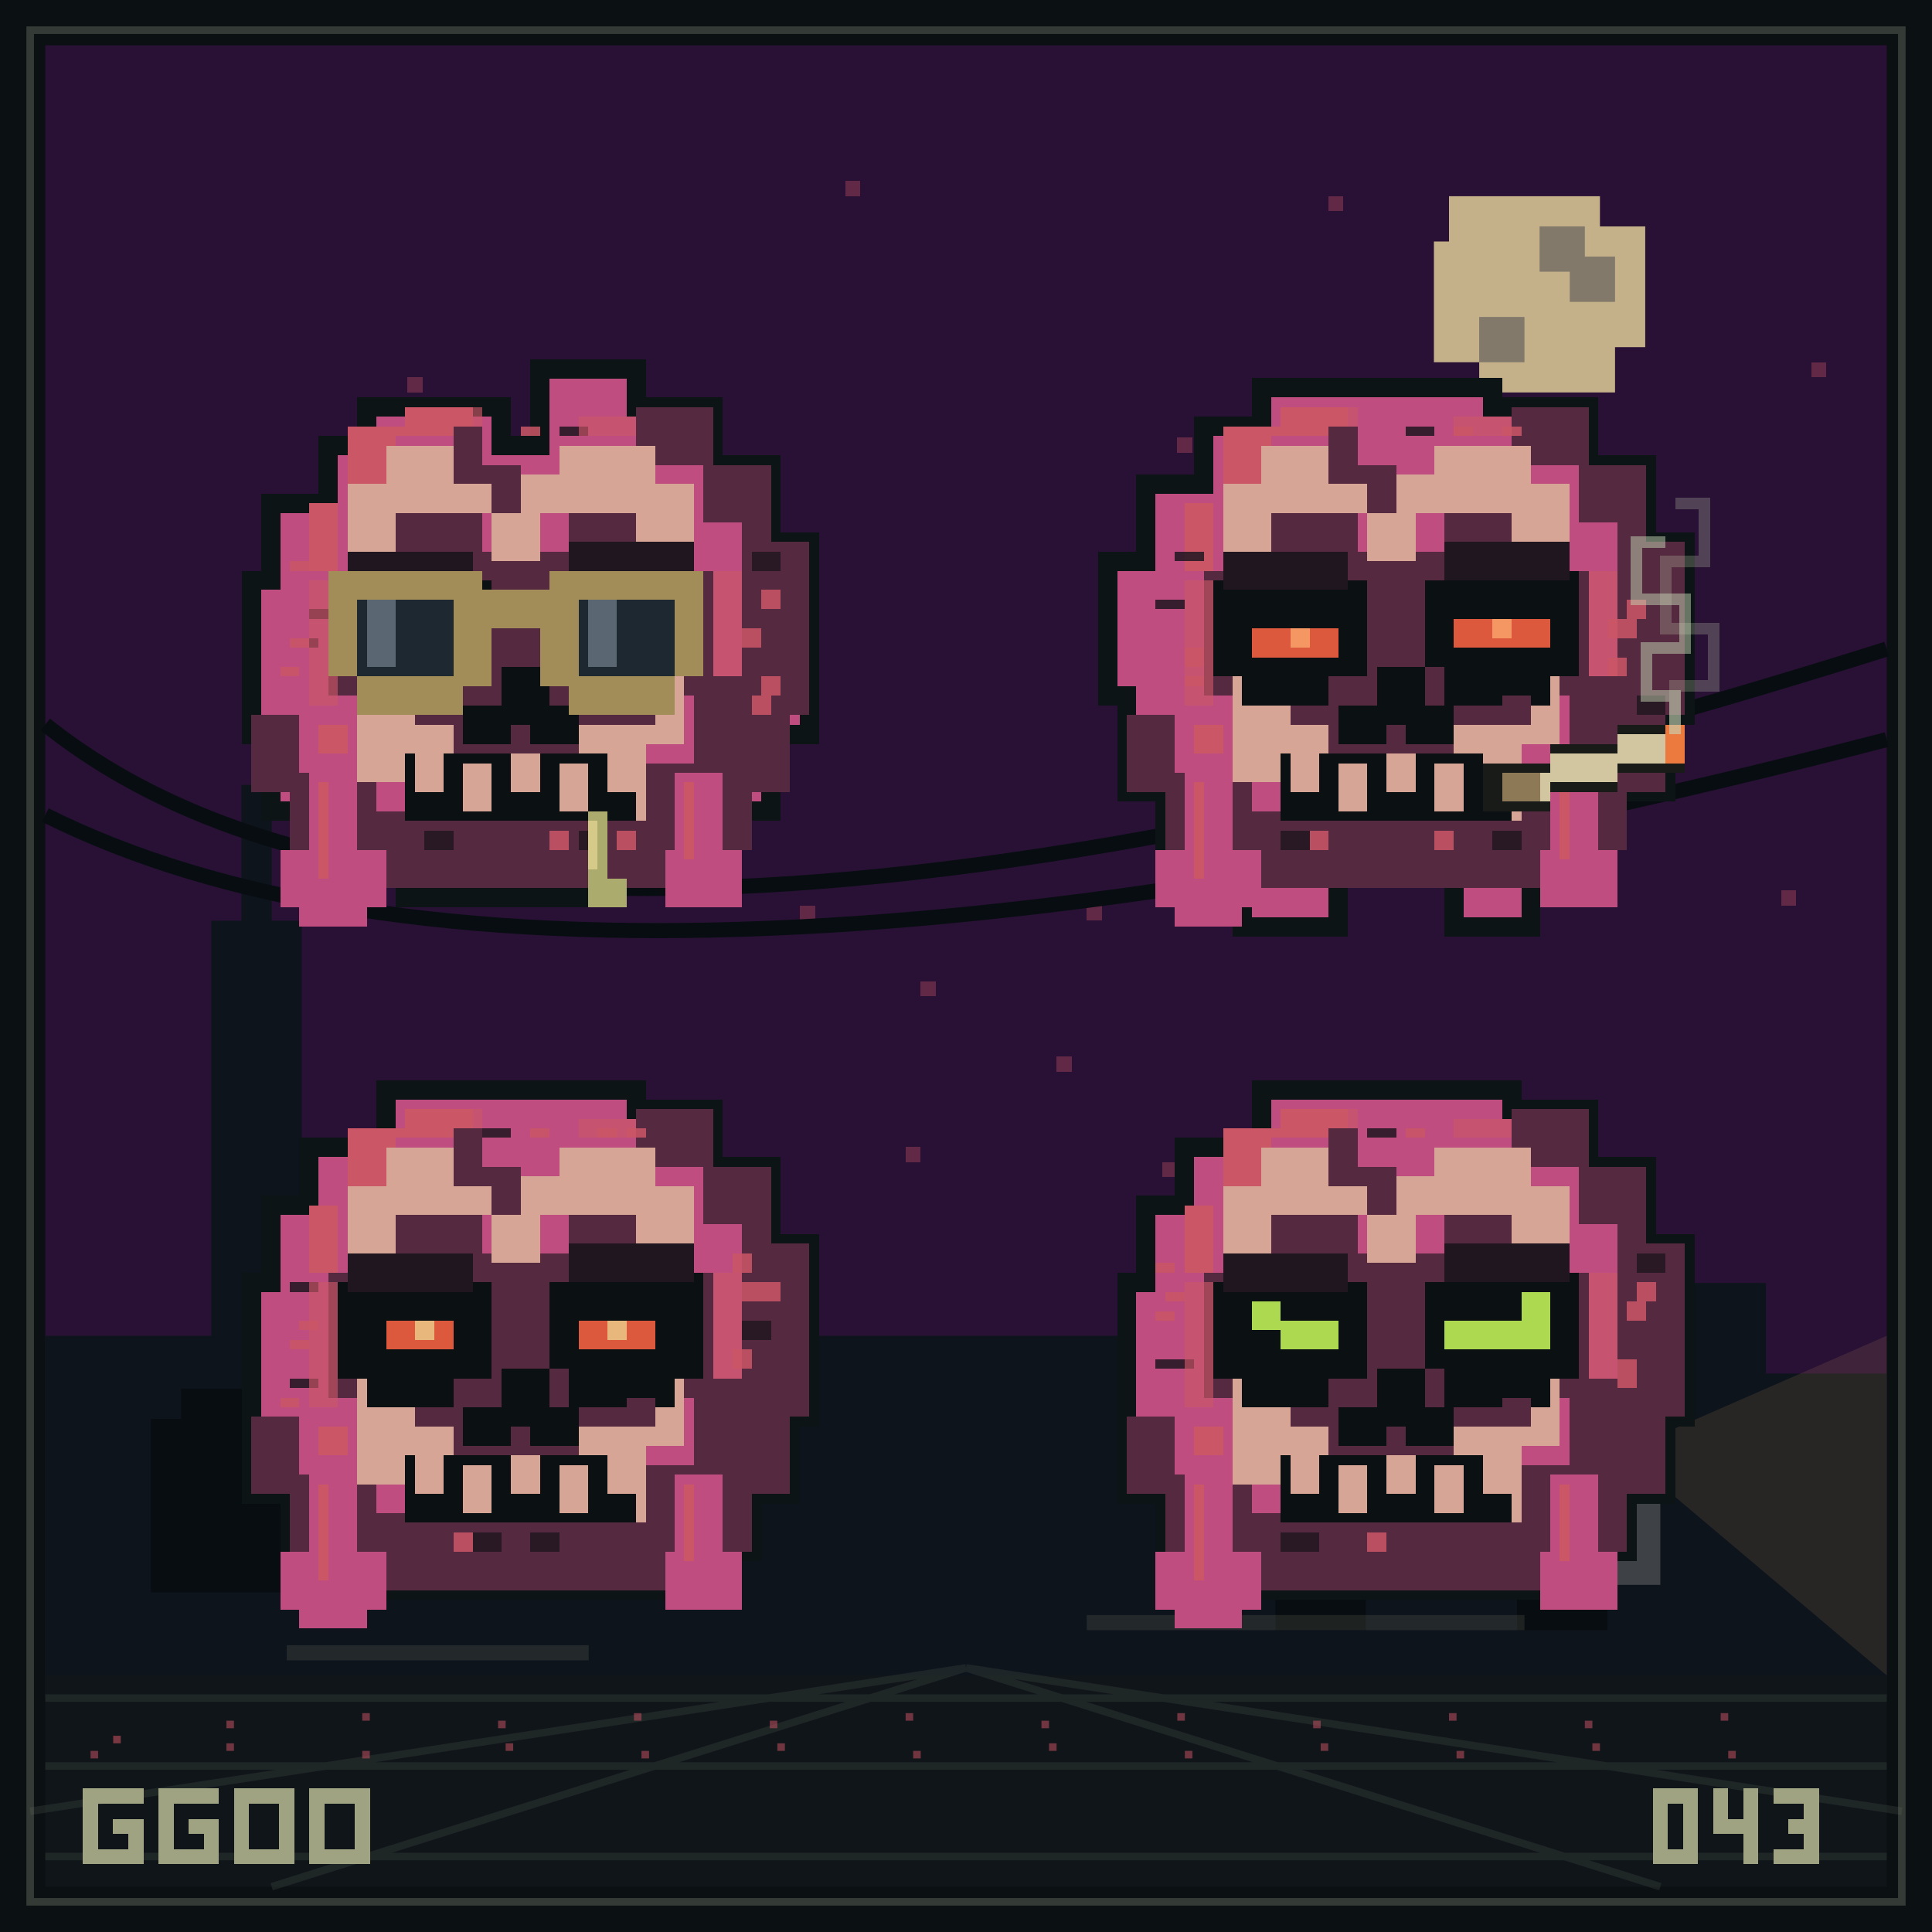
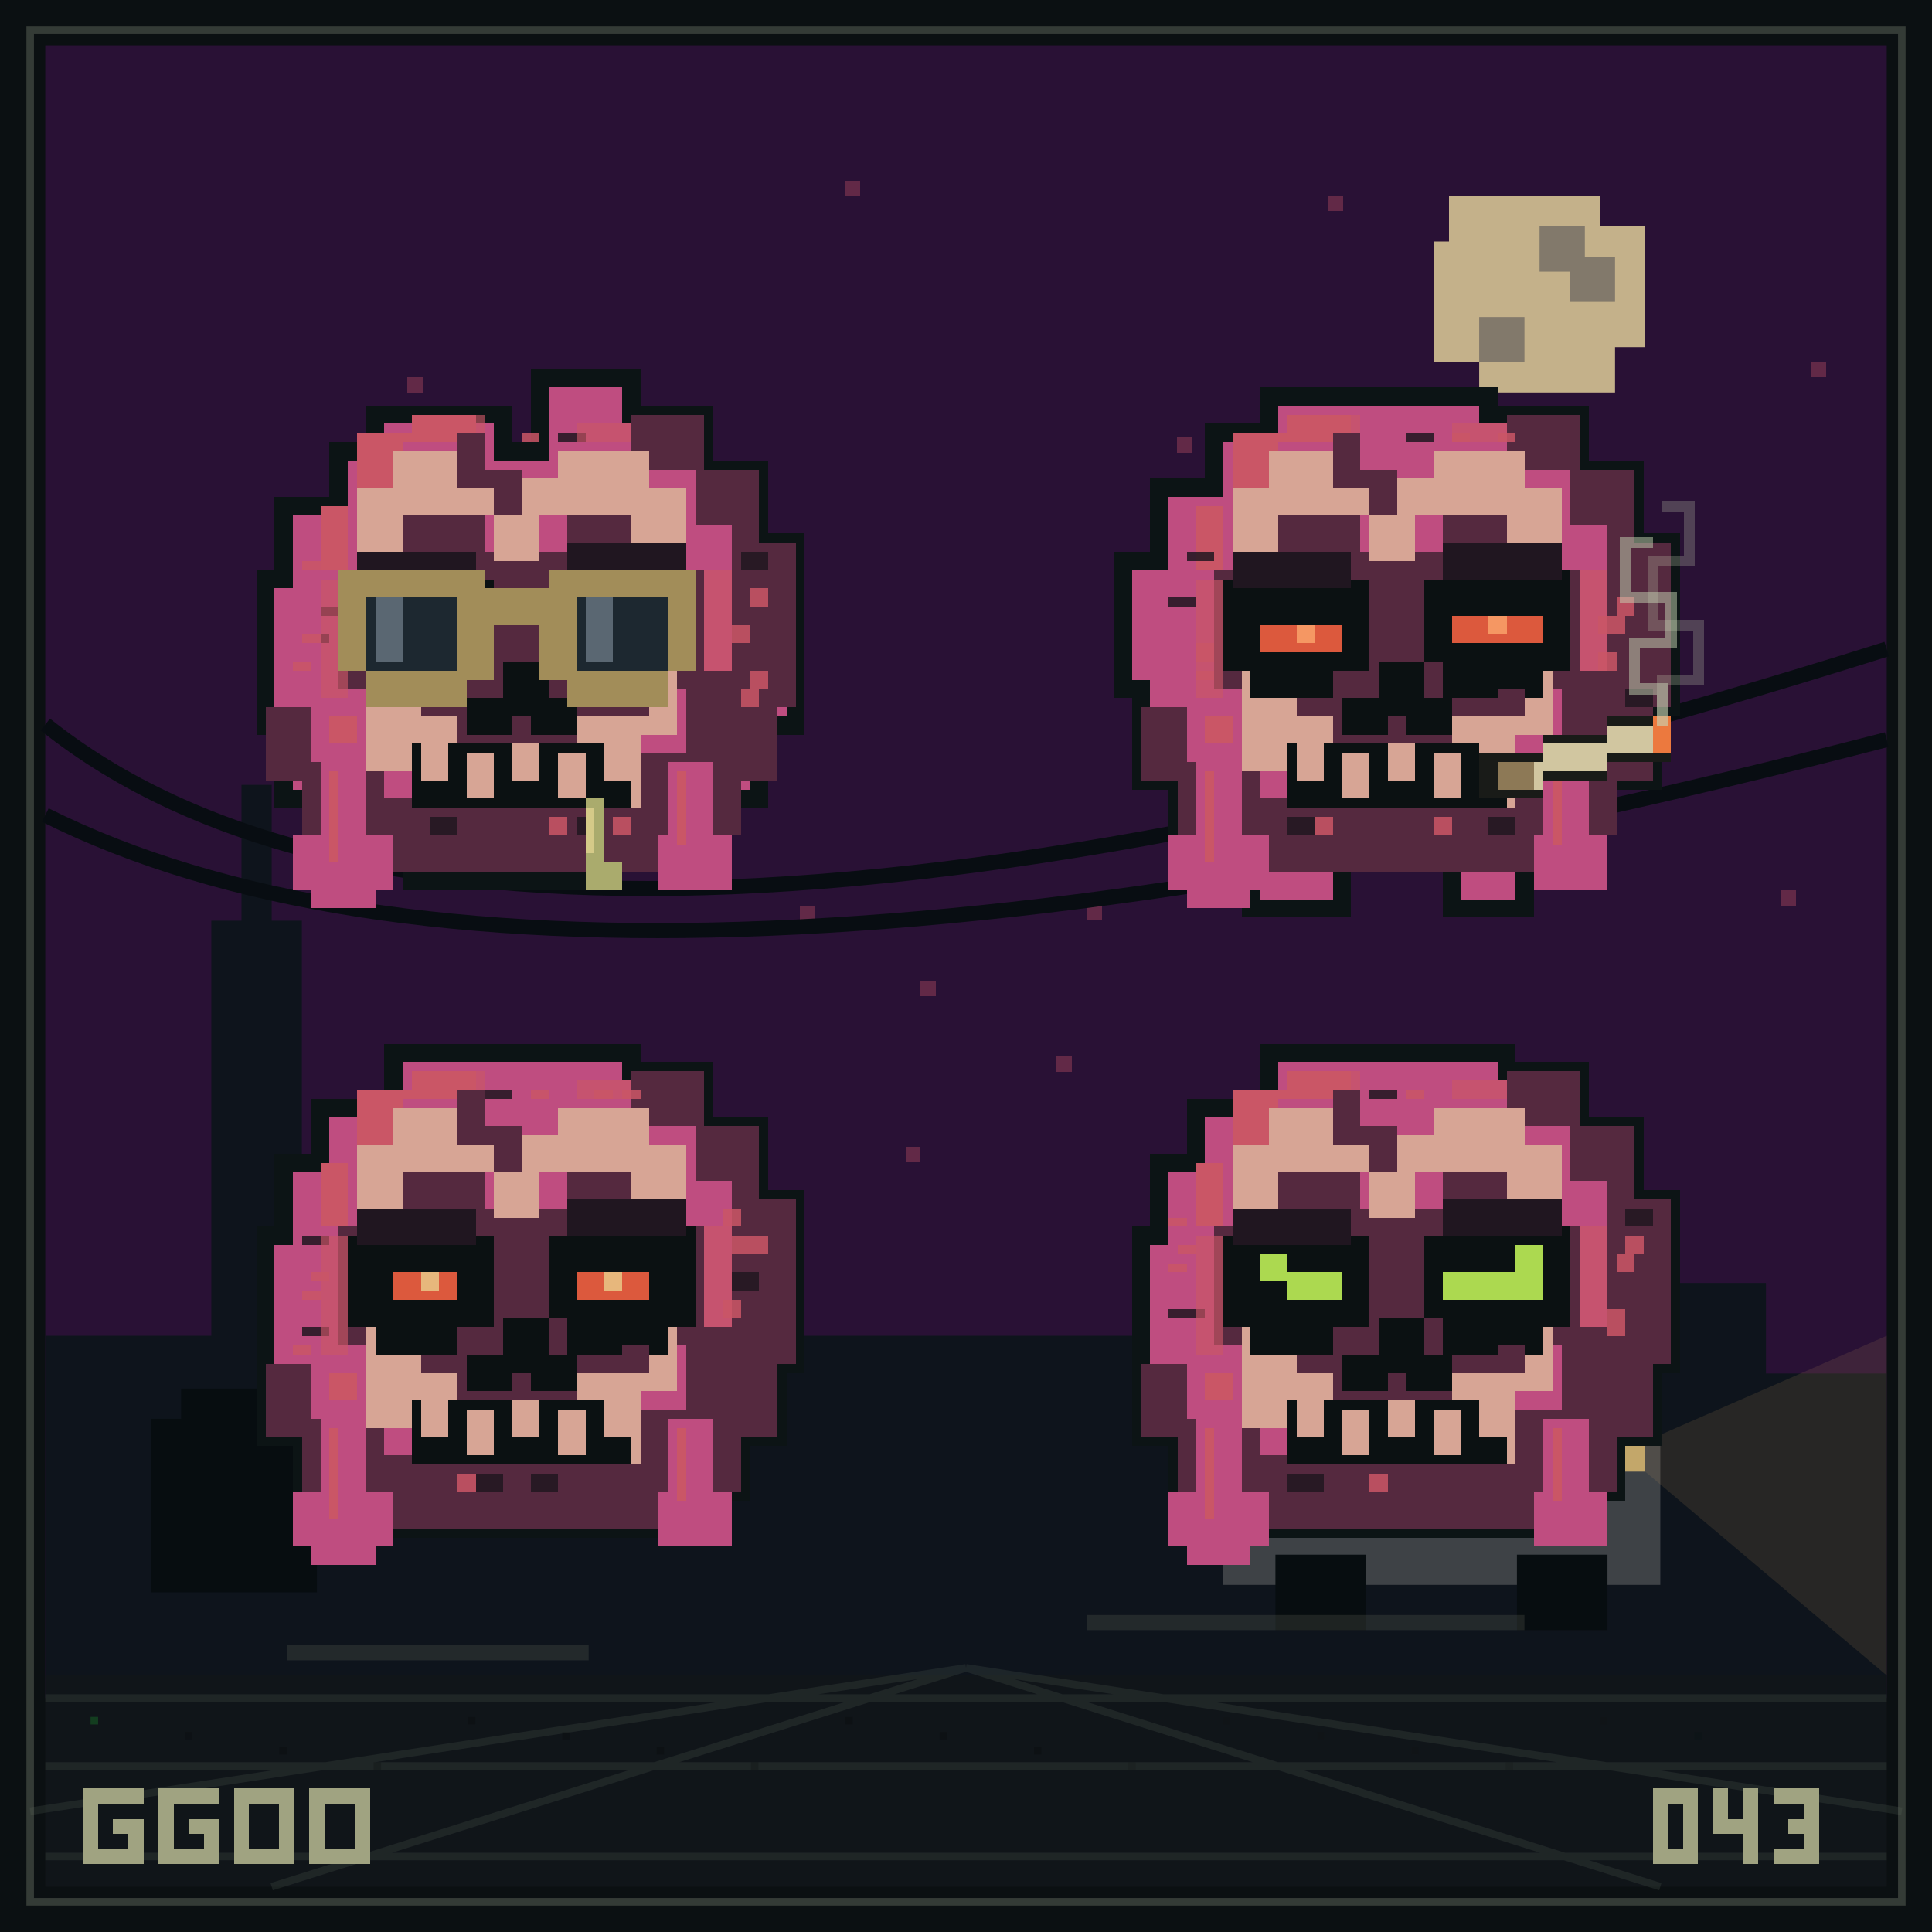
<svg xmlns="http://www.w3.org/2000/svg" width="512" height="512" viewBox="0 0 512 512" role="img" data-mint-block="52753214">
  <rect width="512" height="512" fill="#0b1012" />
  <rect x="12" y="12" width="488" height="438" fill="#291135" />
  <g shape-rendering="crispEdges" opacity=".35">
    <rect x="212" y="240" width="4" height="4" fill="#ca5666" />
    <rect x="288" y="240" width="4" height="4" fill="#ca5666" />
    <rect x="472" y="236" width="4" height="4" fill="#ca5666" />
    <rect x="280" y="280" width="4" height="4" fill="#ca5666" />
    <rect x="352" y="52" width="4" height="4" fill="#ca5666" />
    <rect x="312" y="116" width="4" height="4" fill="#ca5666" />
    <rect x="308" y="308" width="4" height="4" fill="#ca5666" />
    <rect x="240" y="304" width="4" height="4" fill="#ca5666" />
    <rect x="172" y="312" width="4" height="4" fill="#ca5666" />
    <rect x="336" y="112" width="4" height="4" fill="#ca5666" />
    <rect x="244" y="260" width="4" height="4" fill="#ca5666" />
    <rect x="108" y="100" width="4" height="4" fill="#ca5666" />
    <rect x="140" y="168" width="4" height="4" fill="#ca5666" />
    <rect x="108" y="168" width="4" height="4" fill="#ca5666" />
    <rect x="480" y="96" width="4" height="4" fill="#ca5666" />
    <rect x="224" y="48" width="4" height="4" fill="#ca5666" />
  </g>
  <path fill="#c4b18a" d="M384 52h40v8h12v32h-8v12h-36v-8h-12V64h4z" />
  <path fill="#82796b" d="M408 60h12v8h8v12h-12v-8h-8zm-16 24h12v12h-12z" />
  <path fill="#0e141c" d="M12 354h44V244h8v-36h8v36h8v110h284v-26h72v12h32v24h32v86H12z" />
  <path stroke="#080d12" fill="none" stroke-width="4" d="M12 192q120 96 488-20M12 216q140 70 488-20" />
  <path fill="#3e4246" d="M328 376v-32h84l28 24v52H324v-44zm12-20v20h28v-20zm40 0v20h28v-20z" fill-rule="evenodd" />
  <path fill="#c3a76a" d="M428 382h8v8h-8z" />
  <path fill="#b79055" opacity=".15" d="M436 382l64-28v90l-64-54z" />
  <path fill="#070d10" d="M338 412h24v20h-24zm64 0h24v20h-24zM40 422v-46h8v-8h28v8h8v46z" />
  <path fill="#101519" d="M12 444h488v56H12z" />
  <path stroke="#647264" stroke-width="2" opacity=".18" d="M12 450h488M12 468h488M12 492h488M256 442L72 500m184-58 184 58M256 442L8 480m248-38 248 38" />
  <path fill="#777c69" opacity=".2" d="M76 436h80v4H76zm212-8h116v4H288z" />
-   <g opacity=".55">
-     <rect x="30" y="460" width="2" height="2" fill="#ce5363" />
-     <rect x="60" y="456" width="2" height="2" fill="#c45263" />
-     <rect x="96" y="454" width="2" height="2" fill="#c05060" />
-     <rect x="132" y="456" width="2" height="2" fill="#c05060" />
-     <rect x="168" y="454" width="2" height="2" fill="#c05060" />
-     <rect x="204" y="456" width="2" height="2" fill="#c05060" />
-     <rect x="240" y="454" width="2" height="2" fill="#c05060" />
-     <rect x="276" y="456" width="2" height="2" fill="#c05060" />
-     <rect x="312" y="454" width="2" height="2" fill="#c05060" />
-     <rect x="348" y="456" width="2" height="2" fill="#c05060" />
-     <rect x="384" y="454" width="2" height="2" fill="#c05060" />
-     <rect x="420" y="456" width="2" height="2" fill="#c05060" />
-     <rect x="456" y="454" width="2" height="2" fill="#c05060" />
-     <rect x="24" y="464" width="2" height="2" fill="#c05060" />
-     <rect x="60" y="462" width="2" height="2" fill="#c05060" />
-     <rect x="96" y="464" width="2" height="2" fill="#c05060" />
-     <rect x="134" y="462" width="2" height="2" fill="#c15161" />
-     <rect x="170" y="464" width="2" height="2" fill="#c15161" />
-     <rect x="206" y="462" width="2" height="2" fill="#c15161" />
-     <rect x="242" y="464" width="2" height="2" fill="#c15161" />
-     <rect x="278" y="462" width="2" height="2" fill="#c15161" />
-     <rect x="314" y="464" width="2" height="2" fill="#c15161" />
-     <rect x="350" y="462" width="2" height="2" fill="#c15161" />
-     <rect x="386" y="464" width="2" height="2" fill="#c15161" />
-     <rect x="422" y="462" width="2" height="2" fill="#c15161" />
-     <rect x="458" y="464" width="2" height="2" fill="#c15161" />
-   </g>
-   <g transform="translate(42 68) scale(3)" shape-rendering="crispEdges">
+   <g opacity=".18">
+     <rect x="24" y="455" width="2" height="2" fill="#24f33e" />
+     <rect x="49" y="459" width="2" height="2" fill="#000003" />
+     <rect x="74" y="463" width="2" height="2" fill="#000000" />
+     <rect x="99" y="467" width="2" height="2" fill="#000000" />
+     <rect x="124" y="455" width="2" height="2" fill="#000000" />
+     <rect x="149" y="459" width="2" height="2" fill="#000000" />
+     <rect x="174" y="463" width="2" height="2" fill="#000000" />
+     <rect x="199" y="467" width="2" height="2" fill="#000000" />
+     <rect x="224" y="455" width="2" height="2" fill="#000000" />
+     <rect x="249" y="459" width="2" height="2" fill="#000000" />
+     <rect x="274" y="463" width="2" height="2" fill="#000000" />
+     <rect x="299" y="467" width="2" height="2" fill="#111111" />
+     <rect x="324" y="455" width="2" height="2" fill="#111111" />
+     <rect x="349" y="459" width="2" height="2" fill="#111111" />
+     <rect x="374" y="463" width="2" height="2" fill="#111111" />
+     <rect x="399" y="467" width="2" height="2" fill="#111111" />
+     <rect x="424" y="455" width="2" height="2" fill="#111111" />
+     <rect x="449" y="459" width="2" height="2" fill="#001111" />
+   </g>
+   <g transform="translate(47 72) scale(2.85)" shape-rendering="crispEdges">
    <g transform="translate(32 32) scale(0.85) translate(-32 -32)">
      <g>
        <g>
          <g transform="translate(32 50)">
            <g>
              <g transform="translate(-32 -50)">
                <path d="M16 10h14v4h4V6h10v4h8v6h6v8h4v20h-4v8h-8v6H40v3H20v-3H10v-6H6v-8H4V28h2V20h6v-6h4z" fill="#bf4d80" stroke="#0c1415" stroke-width="2" />
                <path fill="#55293f" d="M44 10h8v6h6v8h4v18h-2v8h-4v6h-8v4H18v-4H8v-6H4v-8h5v6h8v4h25v-5h8v-9h5V22h-4v-6h-7z" />
                <path fill="#ca5666" d="M14 18h5v-5h8v-3h-7v2h-6zm-4 9h3v-7h-3zm1 16h3v5h-3z" />
                <g opacity=".85">
                  <rect x="8" y="34" width="3" height="1" fill="#201620" />
                  <rect x="56" y="40" width="2" height="2" fill="#ca5666" />
                  <rect x="25" y="12" width="2" height="1" fill="#ca5666" />
                  <rect x="38" y="54" width="3" height="2" fill="#201620" />
                  <rect x="8" y="26" width="2" height="1" fill="#ca5666" />
                  <rect x="55" y="33" width="2" height="2" fill="#ca5666" />
                  <rect x="36" y="12" width="3" height="1" fill="#201620" />
                  <rect x="42" y="54" width="2" height="2" fill="#ca5666" />
                  <rect x="8" y="34" width="2" height="1" fill="#ca5666" />
                  <rect x="56" y="25" width="3" height="2" fill="#201620" />
                  <rect x="23" y="12" width="2" height="1" fill="#ca5666" />
                  <rect x="35" y="54" width="2" height="2" fill="#ca5666" />
                  <rect x="10" y="31" width="3" height="1" fill="#201620" />
                  <rect x="57" y="38" width="2" height="2" fill="#ca5666" />
                  <rect x="32" y="12" width="2" height="1" fill="#ca5666" />
                  <rect x="22" y="54" width="3" height="2" fill="#201620" />
                  <rect x="7" y="37" width="2" height="1" fill="#ca5666" />
                  <rect x="57" y="29" width="2" height="2" fill="#ca5666" />
                </g>
                <g transform="translate(32 34)">
                  <g>
                    <g transform="translate(-32 -34)">
                      <path fill="#55293f" d="M16 20h12v5h9v-5h11v7h4v13h-8v6H20v-6h-8V27h4z" />
                      <path fill="#d7a595" d="M18 14h10v3h8v-3h10v4h4v8h-6v-5H34v5h-5v-5H19v5h-5v-8h4zM15 38h6v5h4v4h13v-4h5v-5h6v7h-4v8H20v-4h-5z" />
                      <path fill="#ca5666" opacity=".65" d="M20 10h8v3h-8zm18 1h6v2h-6zM10 28h3v13h-3zm42-1h3v11h-3z" />
                      <path fill="#0b1112" d="M15 25h11v3h3v10h-4v3h-9v-3h-3V28h2zM38 24h10v3h3v11h-3v3H37v-4h-2V28h3zM30 37h5v4h3v4h-5v-2h-2v2h-5v-4h4zM20 46h24v7H20z" />
                      <g fill="#dc593d">
                        <path d="M20 29h4v7h-4zm20 0h4v7h-4z" />
                      </g>
                      <path fill="#201620" d="M14 25h13v4H14zm23-1h13v4H37z" />
                      <g>
                        <path fill="#d7a595" d="M21 46h3v4h-3zm5 1h3v5h-3zm5-1h3v4h-3zm5 1h3v5h-3zm5-2h3v5h-3z" />
                      </g>
                      <path fill="#55293f" d="M25 12h3v4h4v5h-3v-3h-4zm18 28h3v3h-3z" />
                    </g>
                  </g>
                </g>
                <path fill="#bf4d80" d="M10 46h5v10h3v6h-2v2H9v-2H7v-6h3zM48 48h5v8h2v6h-8v-6h1z" />
                <path fill="#ca5666" d="M11 49h1v10h-1zm38 0h1v8h-1z" />
                <path fill="#aaab6d" d="M39 52h2v7h2v3h-4z" />
                <path fill="#d5ca88" d="M39 53h1v5h-1z" />
                <path fill="#a28d59" d="M12 27h16v2h7v-2h16v11h-3v4H37v-3h-3v-6h-5v6h-3v3H15v-4h-3z" />
                <path fill="#1d2830" d="M15 30h10v8H15zm23 0h10v8H38z" />
                <path fill="#5a6772" d="M16 30h3v7h-3zm23 0h3v7h-3z" />
              </g>
            </g>
          </g>
        </g>
      </g>
    </g>
  </g>
-   <g transform="translate(274 68) scale(3)" shape-rendering="crispEdges">
+   <g transform="translate(279 72) scale(2.85)" shape-rendering="crispEdges">
    <g transform="translate(32 32) scale(0.85) translate(-32 -32)">
      <g>
        <g>
          <g transform="translate(32 50)">
            <g>
              <g transform="translate(-32 -50)">
                <path d="M18 8h24v2h10v6h6v8h4v18h-2v8h-6v6h-8v8h-8v-5H26v5H16v-8H8v-6H4V40H2V26h4V18h6v-6h6z" fill="#bf4d80" stroke="#0c1415" stroke-width="2" />
                <path fill="#55293f" d="M44 10h8v6h6v8h4v18h-2v8h-4v6h-8v4H18v-4H8v-6H4v-8h5v6h8v4h25v-5h8v-9h5V22h-4v-6h-7z" />
                <path fill="#ca5666" d="M14 18h5v-5h8v-3h-7v2h-6zm-4 9h3v-7h-3zm1 16h3v5h-3z" />
                <g opacity=".85">
                  <rect x="7" y="30" width="3" height="1" fill="#201620" />
                  <rect x="56" y="30" width="2" height="2" fill="#ca5666" />
                  <rect x="38" y="12" width="2" height="1" fill="#ca5666" />
                  <rect x="42" y="54" width="3" height="2" fill="#201620" />
                  <rect x="10" y="35" width="2" height="1" fill="#ca5666" />
                  <rect x="54" y="32" width="2" height="2" fill="#ca5666" />
                  <rect x="33" y="12" width="3" height="1" fill="#201620" />
                  <rect x="36" y="54" width="2" height="2" fill="#ca5666" />
                  <rect x="10" y="38" width="2" height="1" fill="#ca5666" />
                  <rect x="57" y="40" width="3" height="2" fill="#201620" />
                  <rect x="26" y="12" width="2" height="1" fill="#ca5666" />
                  <rect x="23" y="54" width="2" height="2" fill="#ca5666" />
                  <rect x="9" y="25" width="3" height="1" fill="#201620" />
                  <rect x="55" y="32" width="2" height="2" fill="#ca5666" />
                  <rect x="43" y="12" width="2" height="1" fill="#ca5666" />
                  <rect x="20" y="54" width="3" height="2" fill="#201620" />
                  <rect x="10" y="36" width="2" height="1" fill="#ca5666" />
                  <rect x="54" y="36" width="2" height="2" fill="#ca5666" />
                </g>
                <g transform="translate(32 34)">
                  <g>
                    <g transform="translate(-32 -34)">
                      <path fill="#55293f" d="M16 20h12v5h9v-5h11v7h4v13h-8v6H20v-6h-8V27h4z" />
                      <path fill="#d7a595" d="M18 14h10v3h8v-3h10v4h4v8h-6v-5H34v5h-5v-5H19v5h-5v-8h4zM15 38h6v5h4v4h13v-4h5v-5h6v7h-4v8H20v-4h-5z" />
                      <path fill="#ca5666" opacity=".65" d="M20 10h8v3h-8zm18 1h6v2h-6zM10 28h3v13h-3zm42-1h3v11h-3z" />
                      <path fill="#0b1112" d="M15 25h11v3h3v10h-4v3h-9v-3h-3V28h2zM38 24h10v3h3v11h-3v3H37v-4h-2V28h3zM30 37h5v4h3v4h-5v-2h-2v2h-5v-4h4zM20 46h24v7H20z" />
                      <g fill="#dc593d">
                        <path d="M17 33h9v3h-9zm21-1h10v3H38z" />
                        <path fill="#f59763" d="M21 33h2v2h-2zm21-1h2v2h-2z" />
                      </g>
                      <path fill="#201620" d="M14 25h13v4H14zm23-1h13v4H37z" />
                      <g>
                        <path fill="#d7a595" d="M21 46h3v4h-3zm5 1h3v5h-3zm5-1h3v4h-3zm5 1h3v5h-3zm5-2h3v5h-3z" />
                      </g>
                      <path fill="#55293f" d="M25 12h3v4h4v5h-3v-3h-4zm18 28h3v3h-3z" />
                    </g>
                  </g>
                </g>
                <path fill="#bf4d80" d="M10 46h5v10h3v6h-2v2H9v-2H7v-6h3zM48 48h5v8h2v6h-8v-6h1z" />
                <path fill="#ca5666" d="M11 49h1v10h-1zm38 0h1v8h-1z" />
                <path fill="#191b18" d="M41 47h7v-2h7v-2h7v5h-7v2h-7v2h-7z" />
                <path fill="#d1c6a0" d="M43 48h5v-2h7v-2h5v3h-5v2h-7v2h-5z" />
                <path fill="#8d7956" d="M43 48h4v3h-4z" />
                <g fill="#ec793e">
                  <path d="M60 43h2v4h-2z" />
                </g>
                <g transform="translate(61 44 )" fill="none" stroke="#c6d5b4" stroke-width="1.2">
                  <path opacity=".5" d="M0 0v-4h-3v-5h4v-5h-5v-6h3" />
                  <path opacity=".25" d="M0 0v-5h4v-6h-5v-7h4v-6h-3" />
                </g>
              </g>
            </g>
          </g>
        </g>
      </g>
    </g>
  </g>
-   <g transform="translate(42 254) scale(3)" shape-rendering="crispEdges">
+   <g transform="translate(47 246) scale(2.85)" shape-rendering="crispEdges">
    <g transform="translate(32 32) scale(0.85) translate(-32 -32)">
      <g>
        <g>
          <g transform="translate(32 50)">
            <g>
              <g transform="translate(-32 -50)">
                <path d="M18 8h26v2h8v6h6v8h4v18h-2v8h-4v6h-8v4H18v-4H8v-6H4V28h2V20h4v-6h8z" fill="#bf4d80" stroke="#0c1415" stroke-width="2" />
                <path fill="#55293f" d="M44 10h8v6h6v8h4v18h-2v8h-4v6h-8v4H18v-4H8v-6H4v-8h5v6h8v4h25v-5h8v-9h5V22h-4v-6h-7z" />
                <path fill="#ca5666" d="M14 18h5v-5h8v-3h-7v2h-6zm-4 9h3v-7h-3zm1 16h3v5h-3z" />
                <g opacity=".85">
                  <rect x="8" y="28" width="3" height="1" fill="#201620" />
                  <rect x="55" y="28" width="2" height="2" fill="#ca5666" />
                  <rect x="40" y="12" width="2" height="1" fill="#ca5666" />
                  <rect x="27" y="54" width="3" height="2" fill="#201620" />
                  <rect x="7" y="40" width="2" height="1" fill="#ca5666" />
                  <rect x="57" y="28" width="2" height="2" fill="#ca5666" />
                  <rect x="28" y="12" width="3" height="1" fill="#201620" />
                  <rect x="25" y="54" width="2" height="2" fill="#ca5666" />
                  <rect x="8" y="34" width="2" height="1" fill="#ca5666" />
                  <rect x="55" y="32" width="3" height="2" fill="#201620" />
                  <rect x="43" y="12" width="2" height="1" fill="#ca5666" />
                  <rect x="25" y="54" width="2" height="2" fill="#ca5666" />
                  <rect x="8" y="38" width="3" height="1" fill="#201620" />
                  <rect x="54" y="35" width="2" height="2" fill="#ca5666" />
                  <rect x="33" y="12" width="2" height="1" fill="#ca5666" />
                  <rect x="33" y="54" width="3" height="2" fill="#201620" />
                  <rect x="9" y="32" width="2" height="1" fill="#ca5666" />
                  <rect x="54" y="25" width="2" height="2" fill="#ca5666" />
                </g>
                <g transform="translate(32 34)">
                  <g>
                    <g transform="translate(-32 -34)">
                      <path fill="#55293f" d="M16 20h12v5h9v-5h11v7h4v13h-8v6H20v-6h-8V27h4z" />
                      <path fill="#d7a595" d="M18 14h10v3h8v-3h10v4h4v8h-6v-5H34v5h-5v-5H19v5h-5v-8h4zM15 38h6v5h4v4h13v-4h5v-5h6v7h-4v8H20v-4h-5z" />
                      <path fill="#ca5666" opacity=".65" d="M20 10h8v3h-8zm18 1h6v2h-6zM10 28h3v13h-3zm42-1h3v11h-3z" />
                      <path fill="#0b1112" d="M15 25h11v3h3v10h-4v3h-9v-3h-3V28h2zM38 24h10v3h3v11h-3v3H37v-4h-2V28h3zM30 37h5v4h3v4h-5v-2h-2v2h-5v-4h4zM20 46h24v7H20z" />
                      <g fill="#dc593d">
                        <path d="M18 32h7v3h-7zm20 0h8v3h-8z" />
                        <path fill="#e7b77c" d="M21 32h2v2h-2zm20 0h2v2h-2z" />
                      </g>
                      <path fill="#201620" d="M14 25h13v4H14zm23-1h13v4H37z" />
                      <g>
                        <path fill="#d7a595" d="M21 46h3v4h-3zm5 1h3v5h-3zm5-1h3v4h-3zm5 1h3v5h-3zm5-2h3v5h-3z" />
                      </g>
                      <path fill="#55293f" d="M25 12h3v4h4v5h-3v-3h-4zm18 28h3v3h-3z" />
                    </g>
                  </g>
                </g>
                <path fill="#bf4d80" d="M10 46h5v10h3v6h-2v2H9v-2H7v-6h3zM48 48h5v8h2v6h-8v-6h1z" />
                <path fill="#ca5666" d="M11 49h1v10h-1zm38 0h1v8h-1z" />
              </g>
            </g>
          </g>
        </g>
      </g>
    </g>
  </g>
-   <g transform="translate(274 254) scale(3)" shape-rendering="crispEdges">
+   <g transform="translate(279 246) scale(2.85)" shape-rendering="crispEdges">
    <g transform="translate(32 32) scale(0.85) translate(-32 -32)">
      <g>
        <g>
          <g transform="translate(32 50)">
            <g>
              <g transform="translate(-32 -50)">
                <path d="M18 8h26v2h8v6h6v8h4v18h-2v8h-4v6h-8v4H18v-4H8v-6H4V28h2V20h4v-6h8z" fill="#bf4d80" stroke="#0c1415" stroke-width="2" />
                <path fill="#55293f" d="M44 10h8v6h6v8h4v18h-2v8h-4v6h-8v4H18v-4H8v-6H4v-8h5v6h8v4h25v-5h8v-9h5V22h-4v-6h-7z" />
                <path fill="#ca5666" d="M14 18h5v-5h8v-3h-7v2h-6zm-4 9h3v-7h-3zm1 16h3v5h-3z" />
                <g opacity=".85">
                  <rect x="8" y="36" width="3" height="1" fill="#201620" />
                  <rect x="57" y="28" width="2" height="2" fill="#ca5666" />
                  <rect x="26" y="12" width="2" height="1" fill="#ca5666" />
                  <rect x="20" y="54" width="3" height="2" fill="#201620" />
                  <rect x="7" y="31" width="2" height="1" fill="#ca5666" />
                  <rect x="55" y="37" width="2" height="2" fill="#ca5666" />
                  <rect x="29" y="12" width="3" height="1" fill="#201620" />
                  <rect x="21" y="54" width="2" height="2" fill="#ca5666" />
                  <rect x="7" y="26" width="2" height="1" fill="#ca5666" />
                  <rect x="57" y="25" width="3" height="2" fill="#201620" />
                  <rect x="21" y="12" width="2" height="1" fill="#ca5666" />
                  <rect x="29" y="54" width="2" height="2" fill="#ca5666" />
                  <rect x="7" y="36" width="3" height="1" fill="#201620" />
                  <rect x="55" y="36" width="2" height="2" fill="#ca5666" />
                  <rect x="33" y="12" width="2" height="1" fill="#ca5666" />
                  <rect x="21" y="54" width="3" height="2" fill="#201620" />
                  <rect x="8" y="29" width="2" height="1" fill="#ca5666" />
                  <rect x="56" y="30" width="2" height="2" fill="#ca5666" />
                </g>
                <g transform="translate(32 34)">
                  <g>
                    <g transform="translate(-32 -34)">
                      <path fill="#55293f" d="M16 20h12v5h9v-5h11v7h4v13h-8v6H20v-6h-8V27h4z" />
                      <path fill="#d7a595" d="M18 14h10v3h8v-3h10v4h4v8h-6v-5H34v5h-5v-5H19v5h-5v-8h4zM15 38h6v5h4v4h13v-4h5v-5h6v7h-4v8H20v-4h-5z" />
                      <path fill="#ca5666" opacity=".65" d="M20 10h8v3h-8zm18 1h6v2h-6zM10 28h3v13h-3zm42-1h3v11h-3z" />
                      <path fill="#0b1112" d="M15 25h11v3h3v10h-4v3h-9v-3h-3V28h2zM38 24h10v3h3v11h-3v3H37v-4h-2V28h3zM30 37h5v4h3v4h-5v-2h-2v2h-5v-4h4zM20 46h24v7H20z" />
                      <g fill="#acd950">
                        <path d="M17 33v-3h3v2h6v3h-6v-2zm20-1h8v-3h3v6H37z" />
                      </g>
                      <path fill="#201620" d="M14 25h13v4H14zm23-1h13v4H37z" />
                      <g>
                        <path fill="#d7a595" d="M21 46h3v4h-3zm5 1h3v5h-3zm5-1h3v4h-3zm5 1h3v5h-3zm5-2h3v5h-3z" />
                      </g>
                      <path fill="#55293f" d="M25 12h3v4h4v5h-3v-3h-4zm18 28h3v3h-3z" />
                    </g>
                  </g>
                </g>
                <path fill="#bf4d80" d="M10 46h5v10h3v6h-2v2H9v-2H7v-6h3zM48 48h5v8h2v6h-8v-6h1z" />
                <path fill="#ca5666" d="M11 49h1v10h-1zm38 0h1v8h-1z" />
              </g>
            </g>
          </g>
        </g>
      </g>
    </g>
  </g>
  <g fill="#a0a381" shape-rendering="crispEdges">
    <path d="M22 474h16v4H26v12h8v-4h-4v-4h8v12H22zM42 474h16v4H46v12h8v-4h-4v-4h8v12H42zM62 474h16v20H62zm4 4v12h8v-12zM82 474h16v20H82zm4 4v12h8v-12z" fill-rule="evenodd" />
    <path transform="translate(438 474)" d="M0 0h12v20H0zm4 4v12h4V4z" fill-rule="evenodd" />
    <path transform="translate(454 474)" d="M0 0h4v8h4V0h4v20H8v-8H0z" fill-rule="evenodd" />
    <path transform="translate(470 474)" d="M0 0h12v20H0v-4h8v-4H4V8h4V4H0z" fill-rule="evenodd" />
  </g>
  <path d="M8 8h496v496H8z" stroke="#687062" stroke-opacity=".45" stroke-width="2" fill="none" />
</svg>
